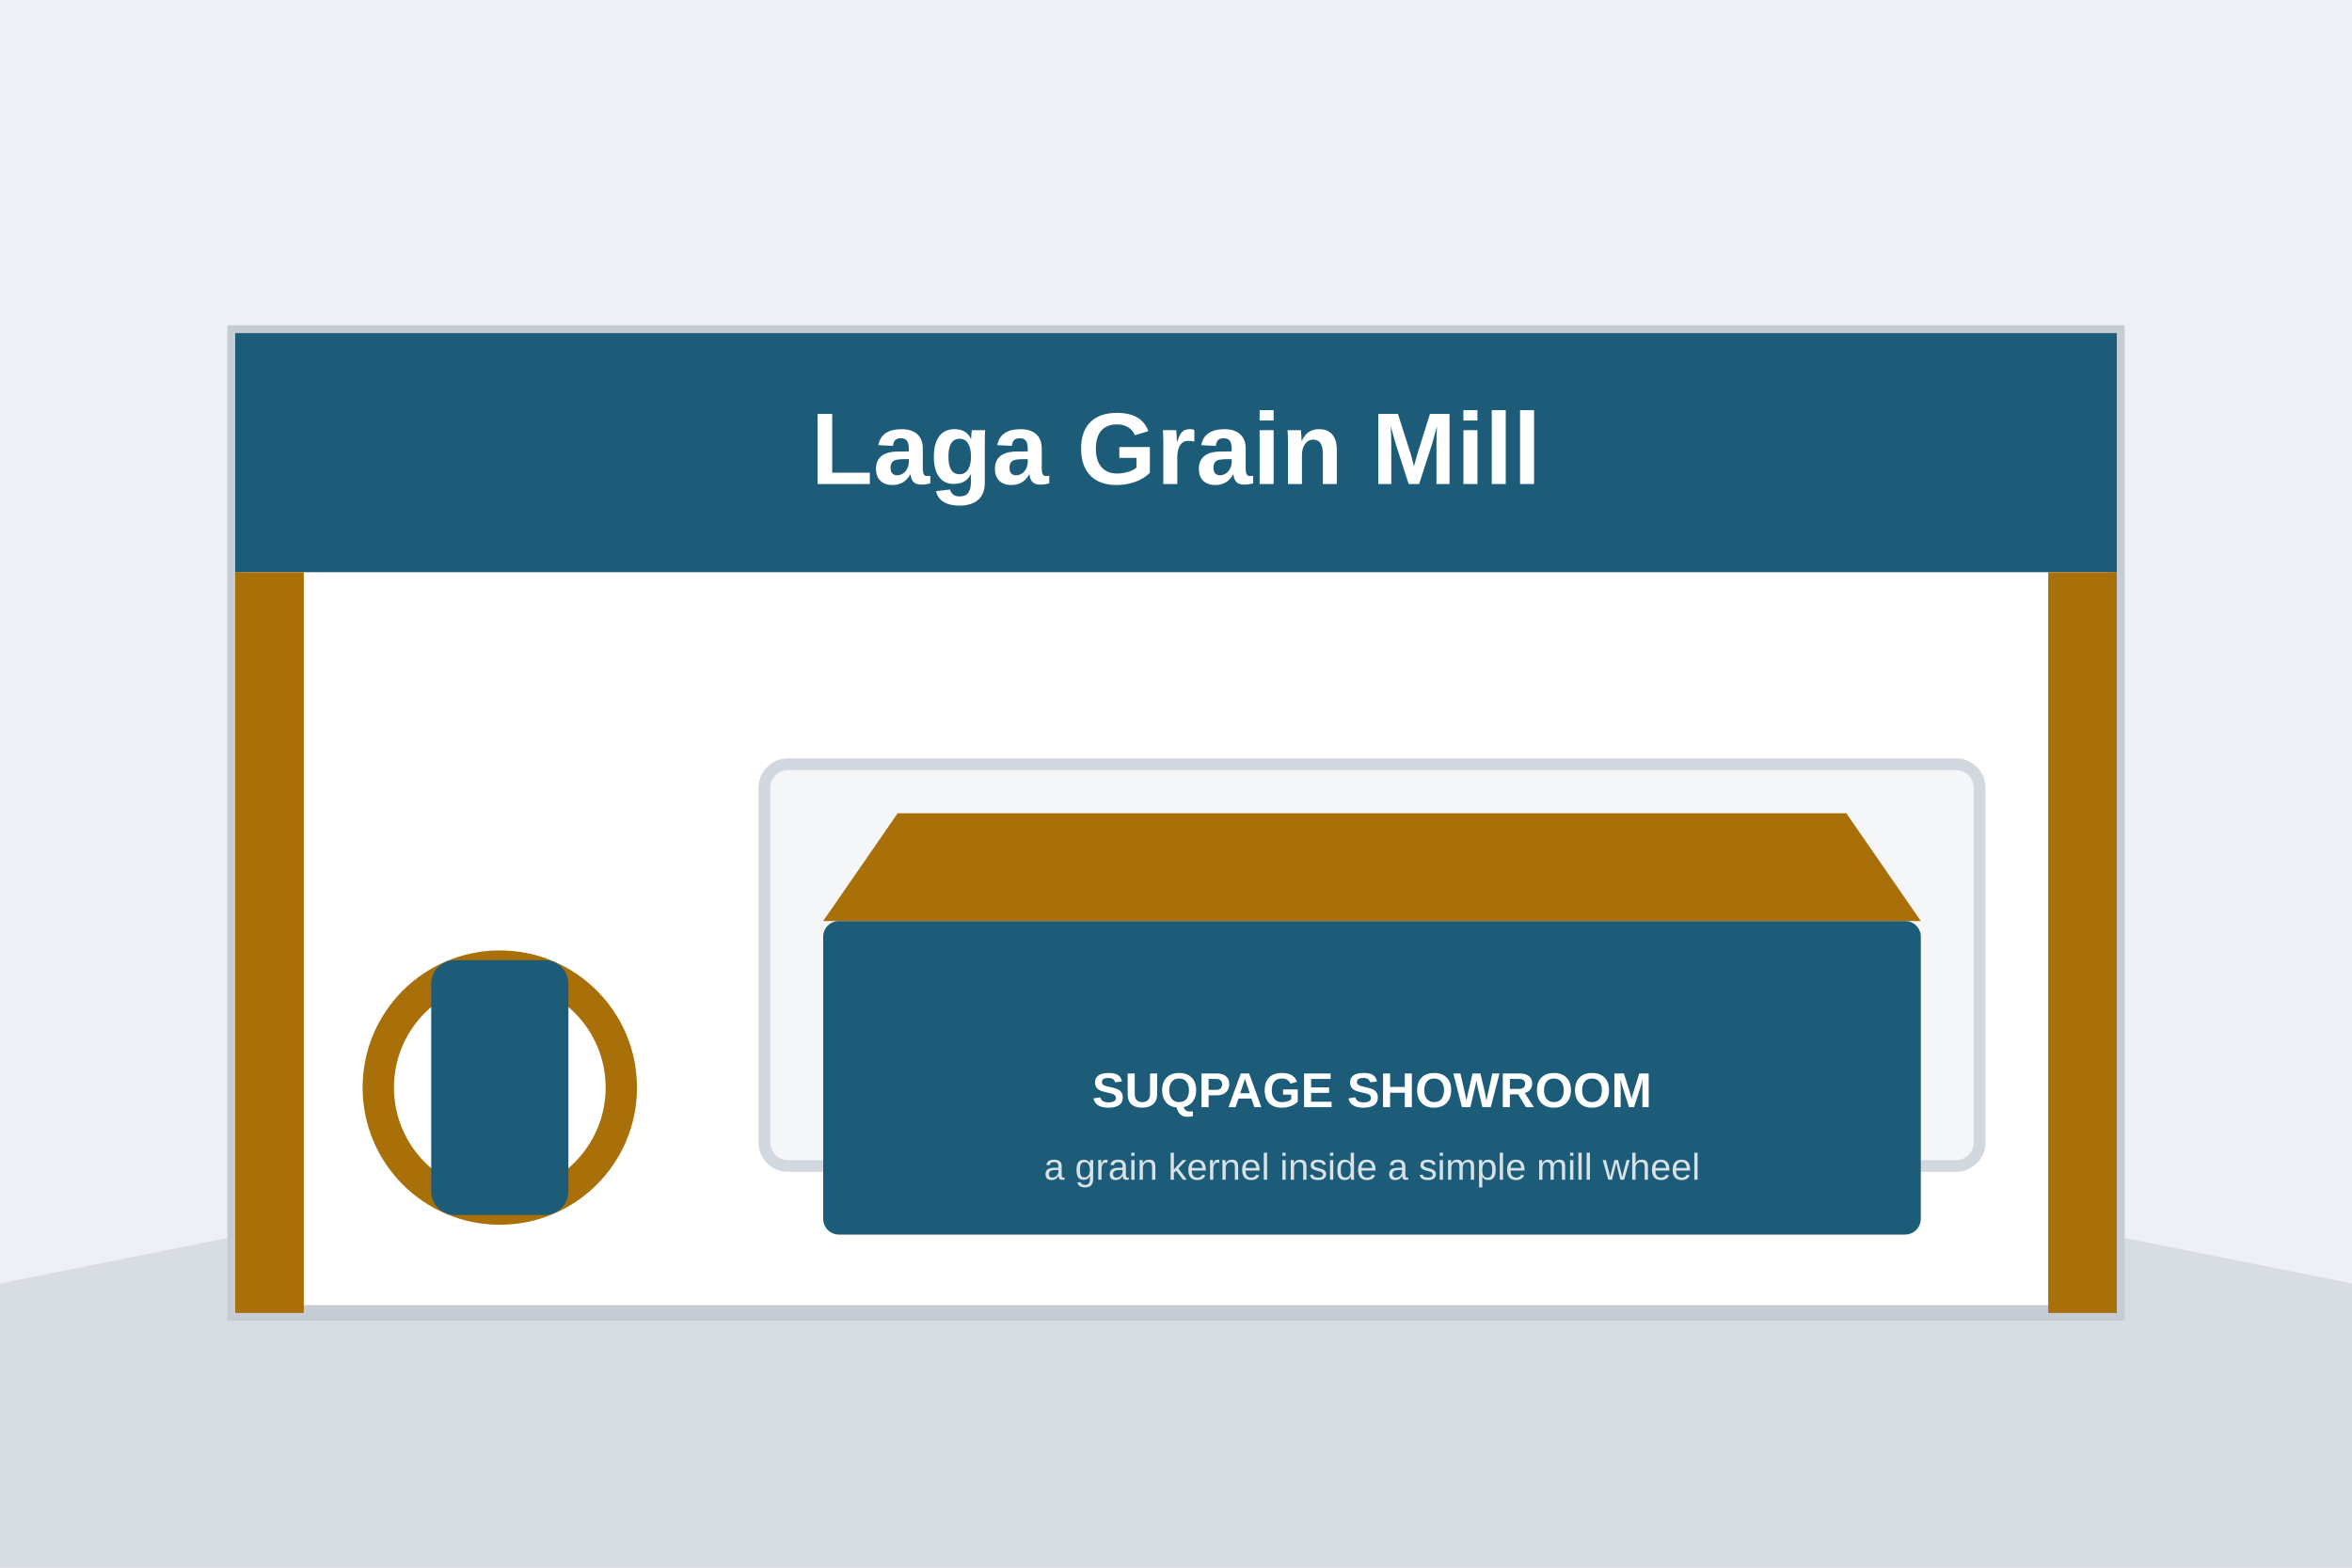
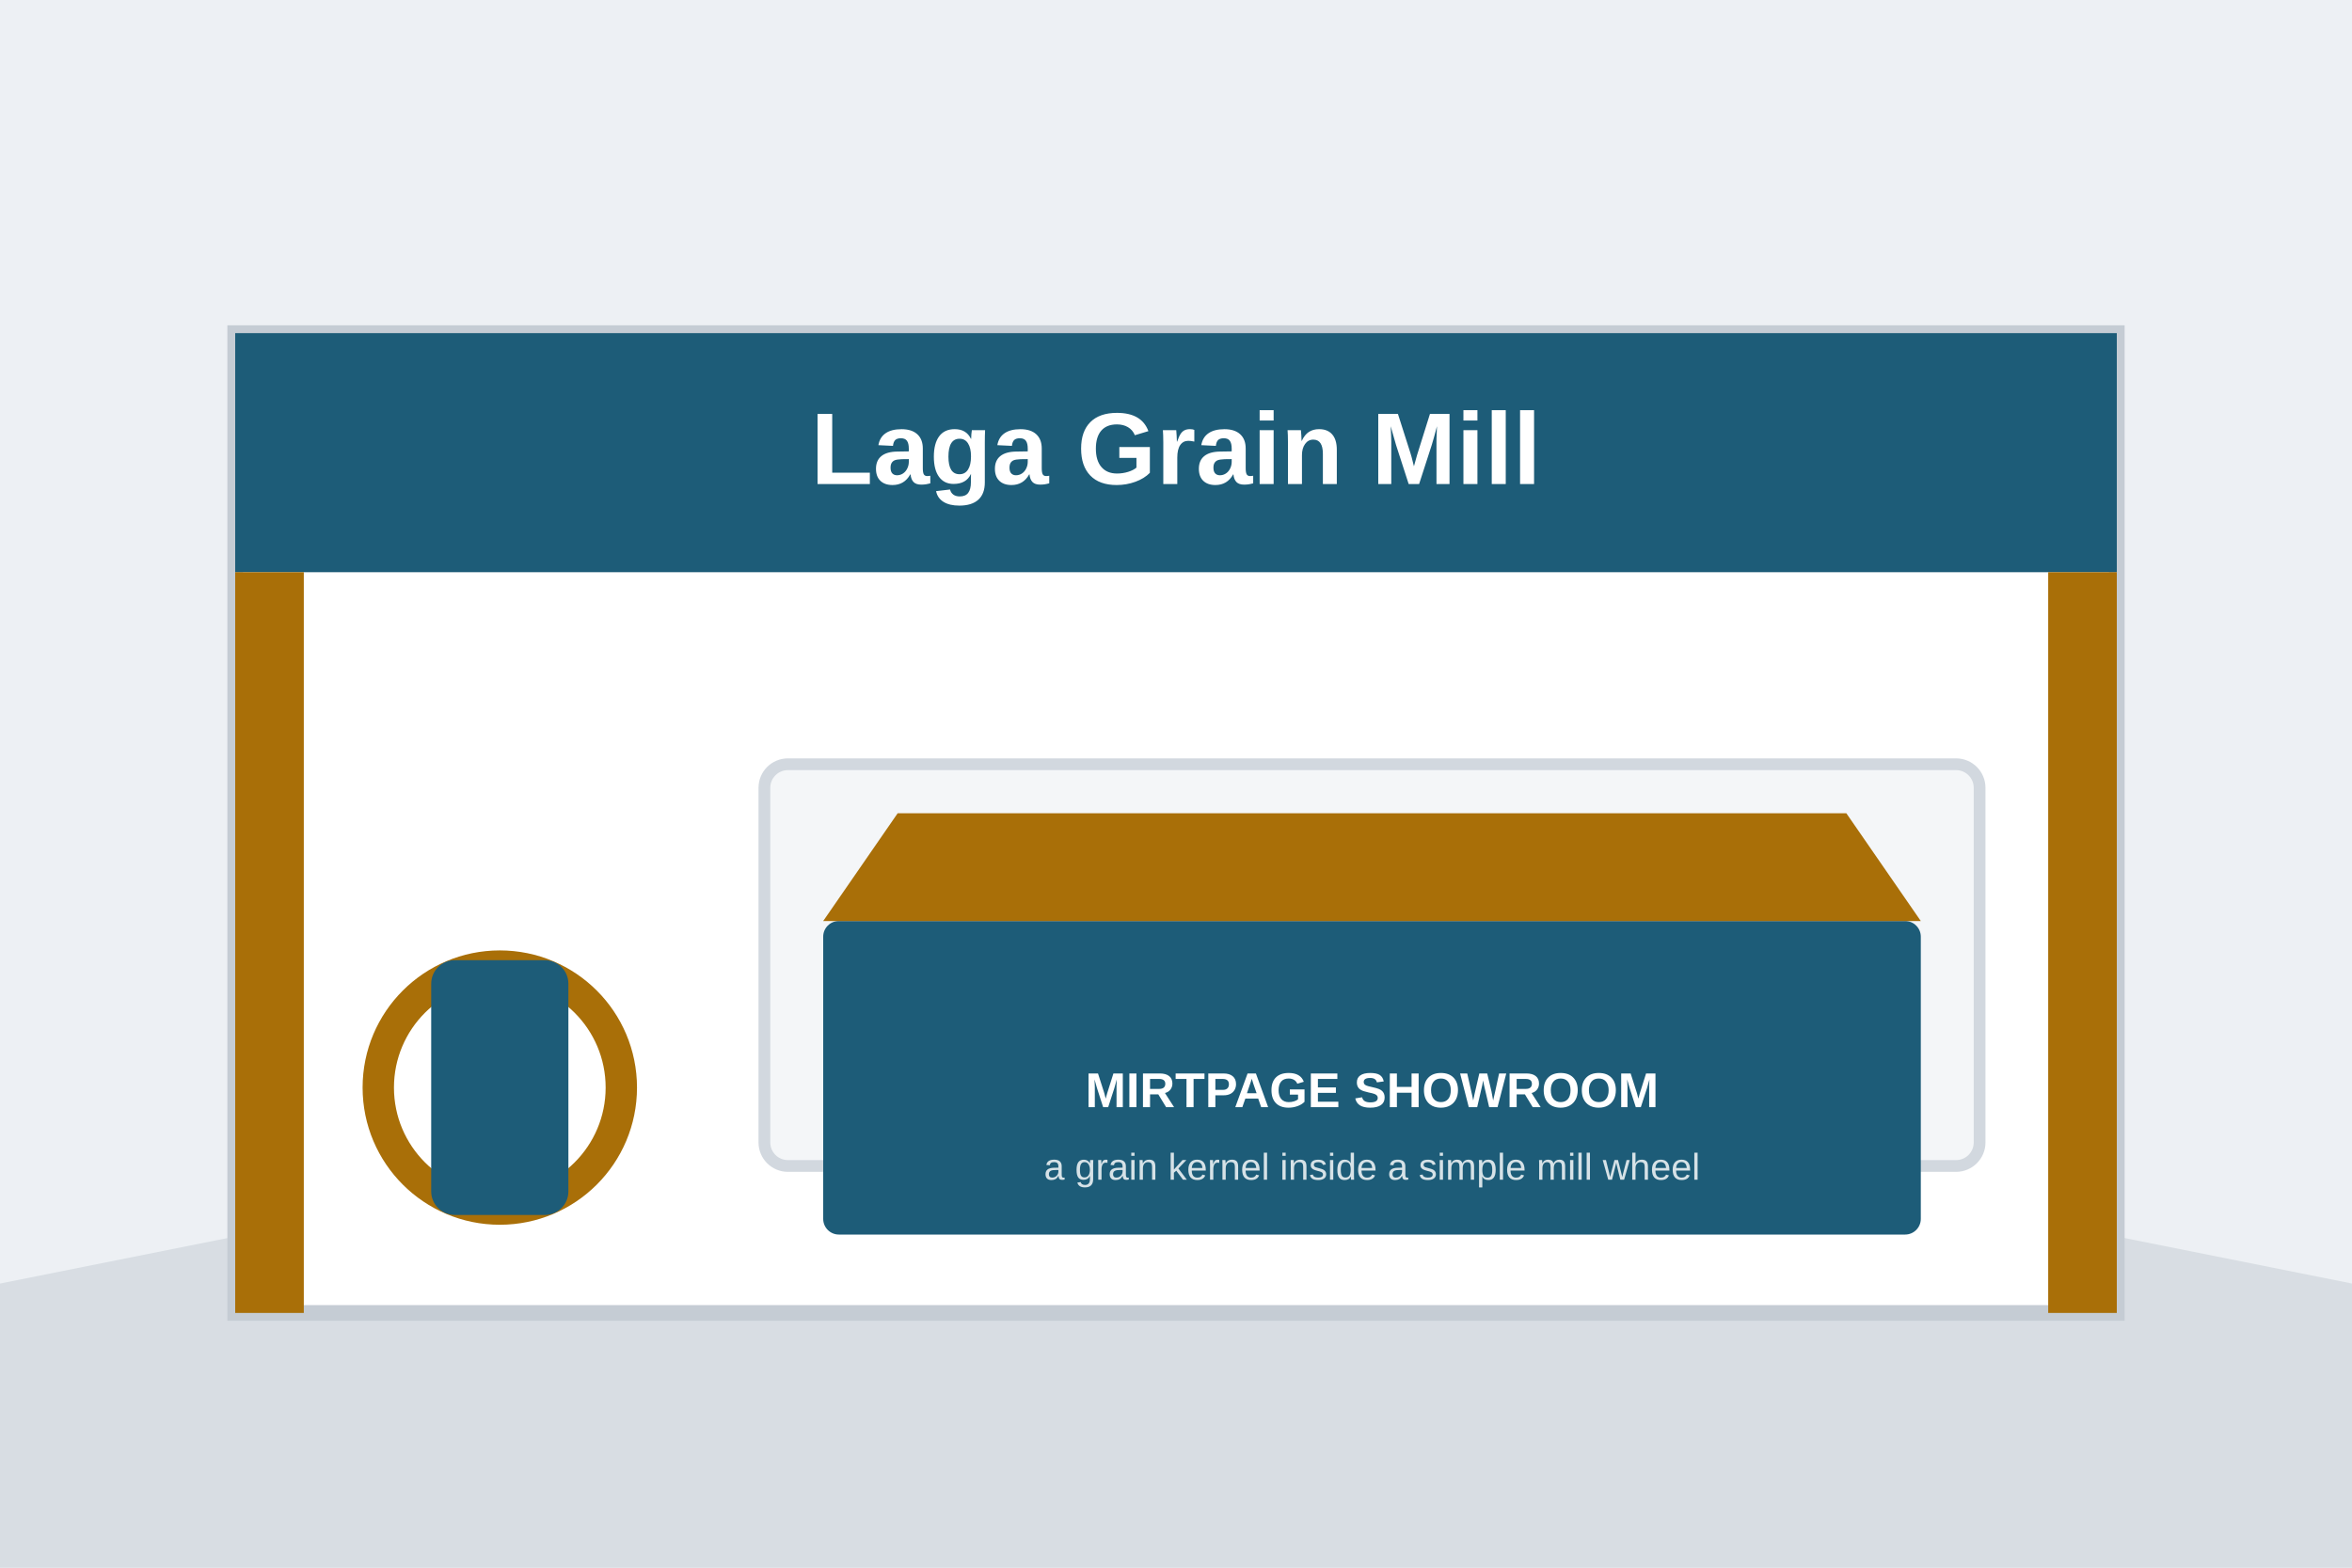
<svg xmlns="http://www.w3.org/2000/svg" viewBox="0 0 1200 800" role="img" aria-label="Illustrative booth for Laga Grain Mill">
  <rect width="1200" height="800" fill="#edf0f4" />
  <path d="M0 655L600 535l600 120v145H0z" fill="#d8dde3" />
  <path d="M120 170h960v500H120z" fill="#ffffff" stroke="#c5ccd4" stroke-width="8" />
  <path d="M120 170h960v122H120z" fill="#1d5c78" />
  <path d="M120 292h35v378h-35zM1045 292h35v378h-35z" fill="#a96f08" />
  <rect x="390" y="390" width="620" height="205" rx="12" fill="#f4f6f8" stroke="#d2d8df" stroke-width="6" />
  <rect x="420" y="470" width="560" height="160" rx="8" fill="#1d5c78" />
  <path d="M420 470h560l-38-55H458z" fill="#a96f08" />
  <circle cx="255" cy="555" r="62" fill="#ffffff" stroke="#a96f08" stroke-width="16" />
  <rect x="220" y="490" width="70" height="130" rx="12" fill="#1d5c78" />
  <text x="600" y="247" text-anchor="middle" font-family="Arial, Helvetica, sans-serif" font-size="52" font-weight="800" fill="#ffffff">Laga Grain Mill</text>
-   <text x="700" y="565" text-anchor="middle" font-family="Arial, Helvetica, sans-serif" font-size="25" font-weight="700" fill="#ffffff">SUQPAGE SHOWROOM</text>
+   <text x="700" y="565" text-anchor="middle" font-family="Arial, Helvetica, sans-serif" font-size="25" font-weight="700" fill="#ffffff">MIRTPAGE SHOWROOM</text>
  <text x="700" y="602" text-anchor="middle" font-family="Arial, Helvetica, sans-serif" font-size="19" fill="#ffffff" opacity=".82">a grain kernel inside a simple mill wheel</text>
</svg>
